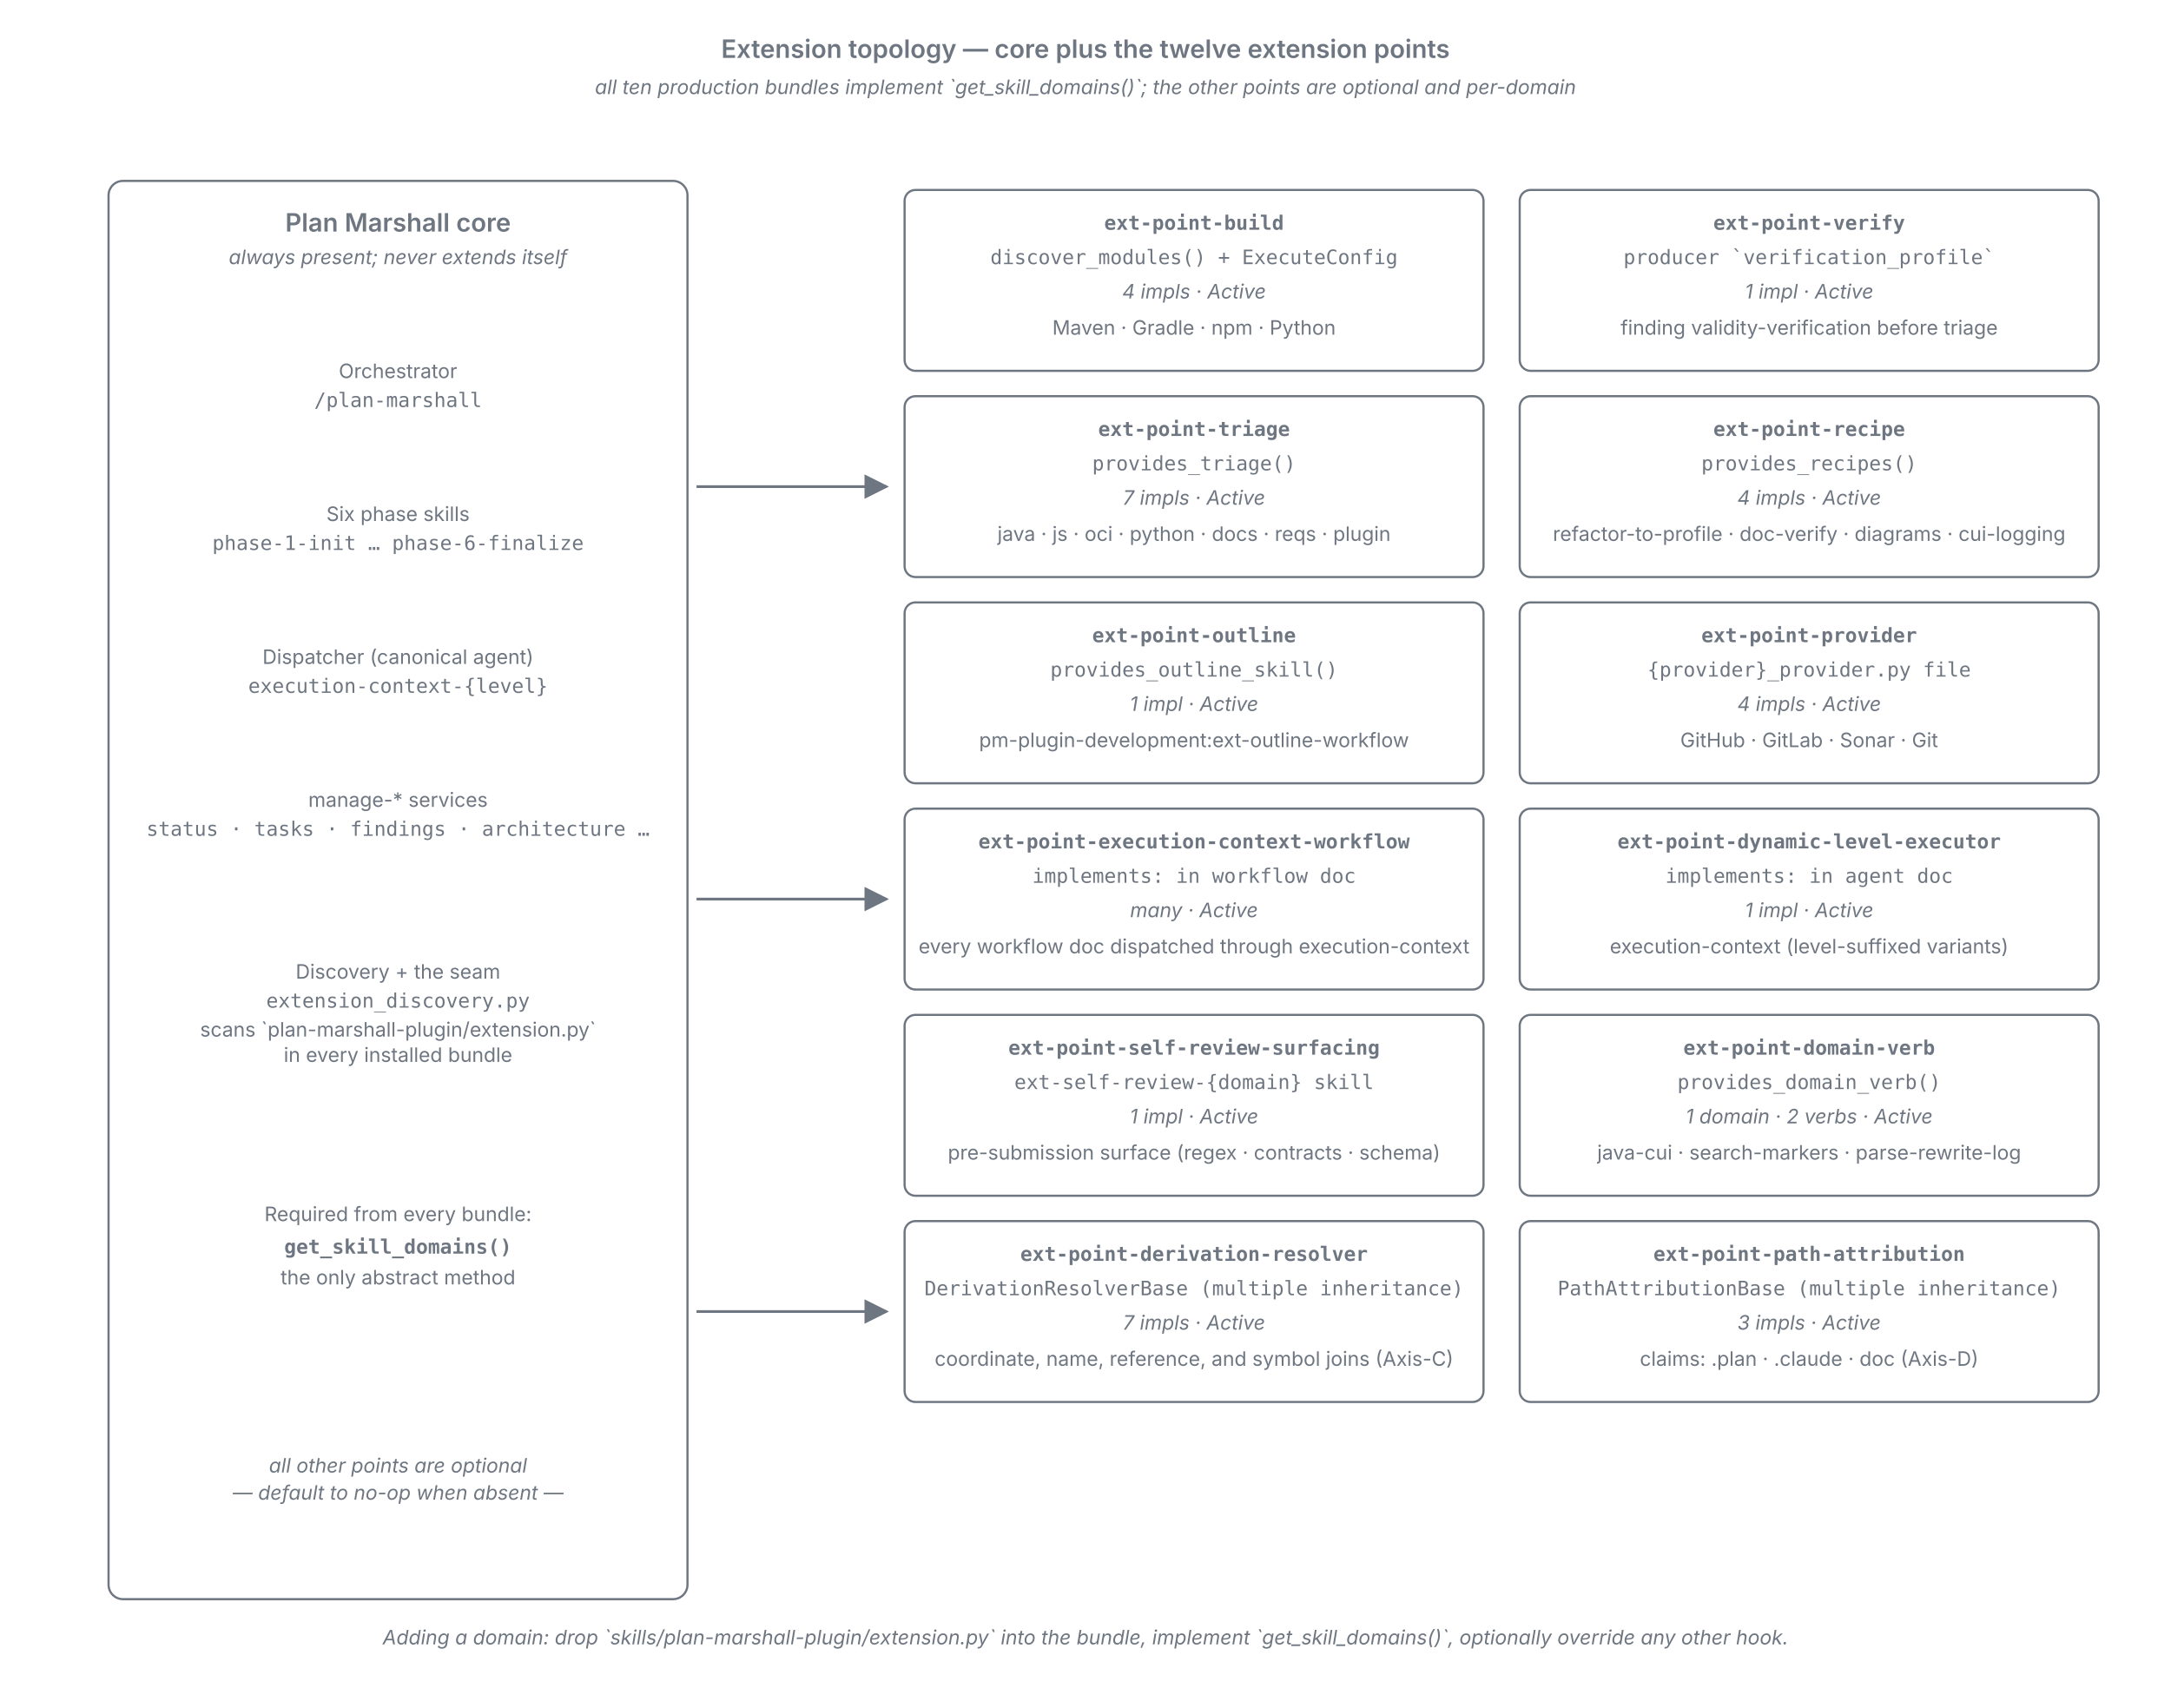
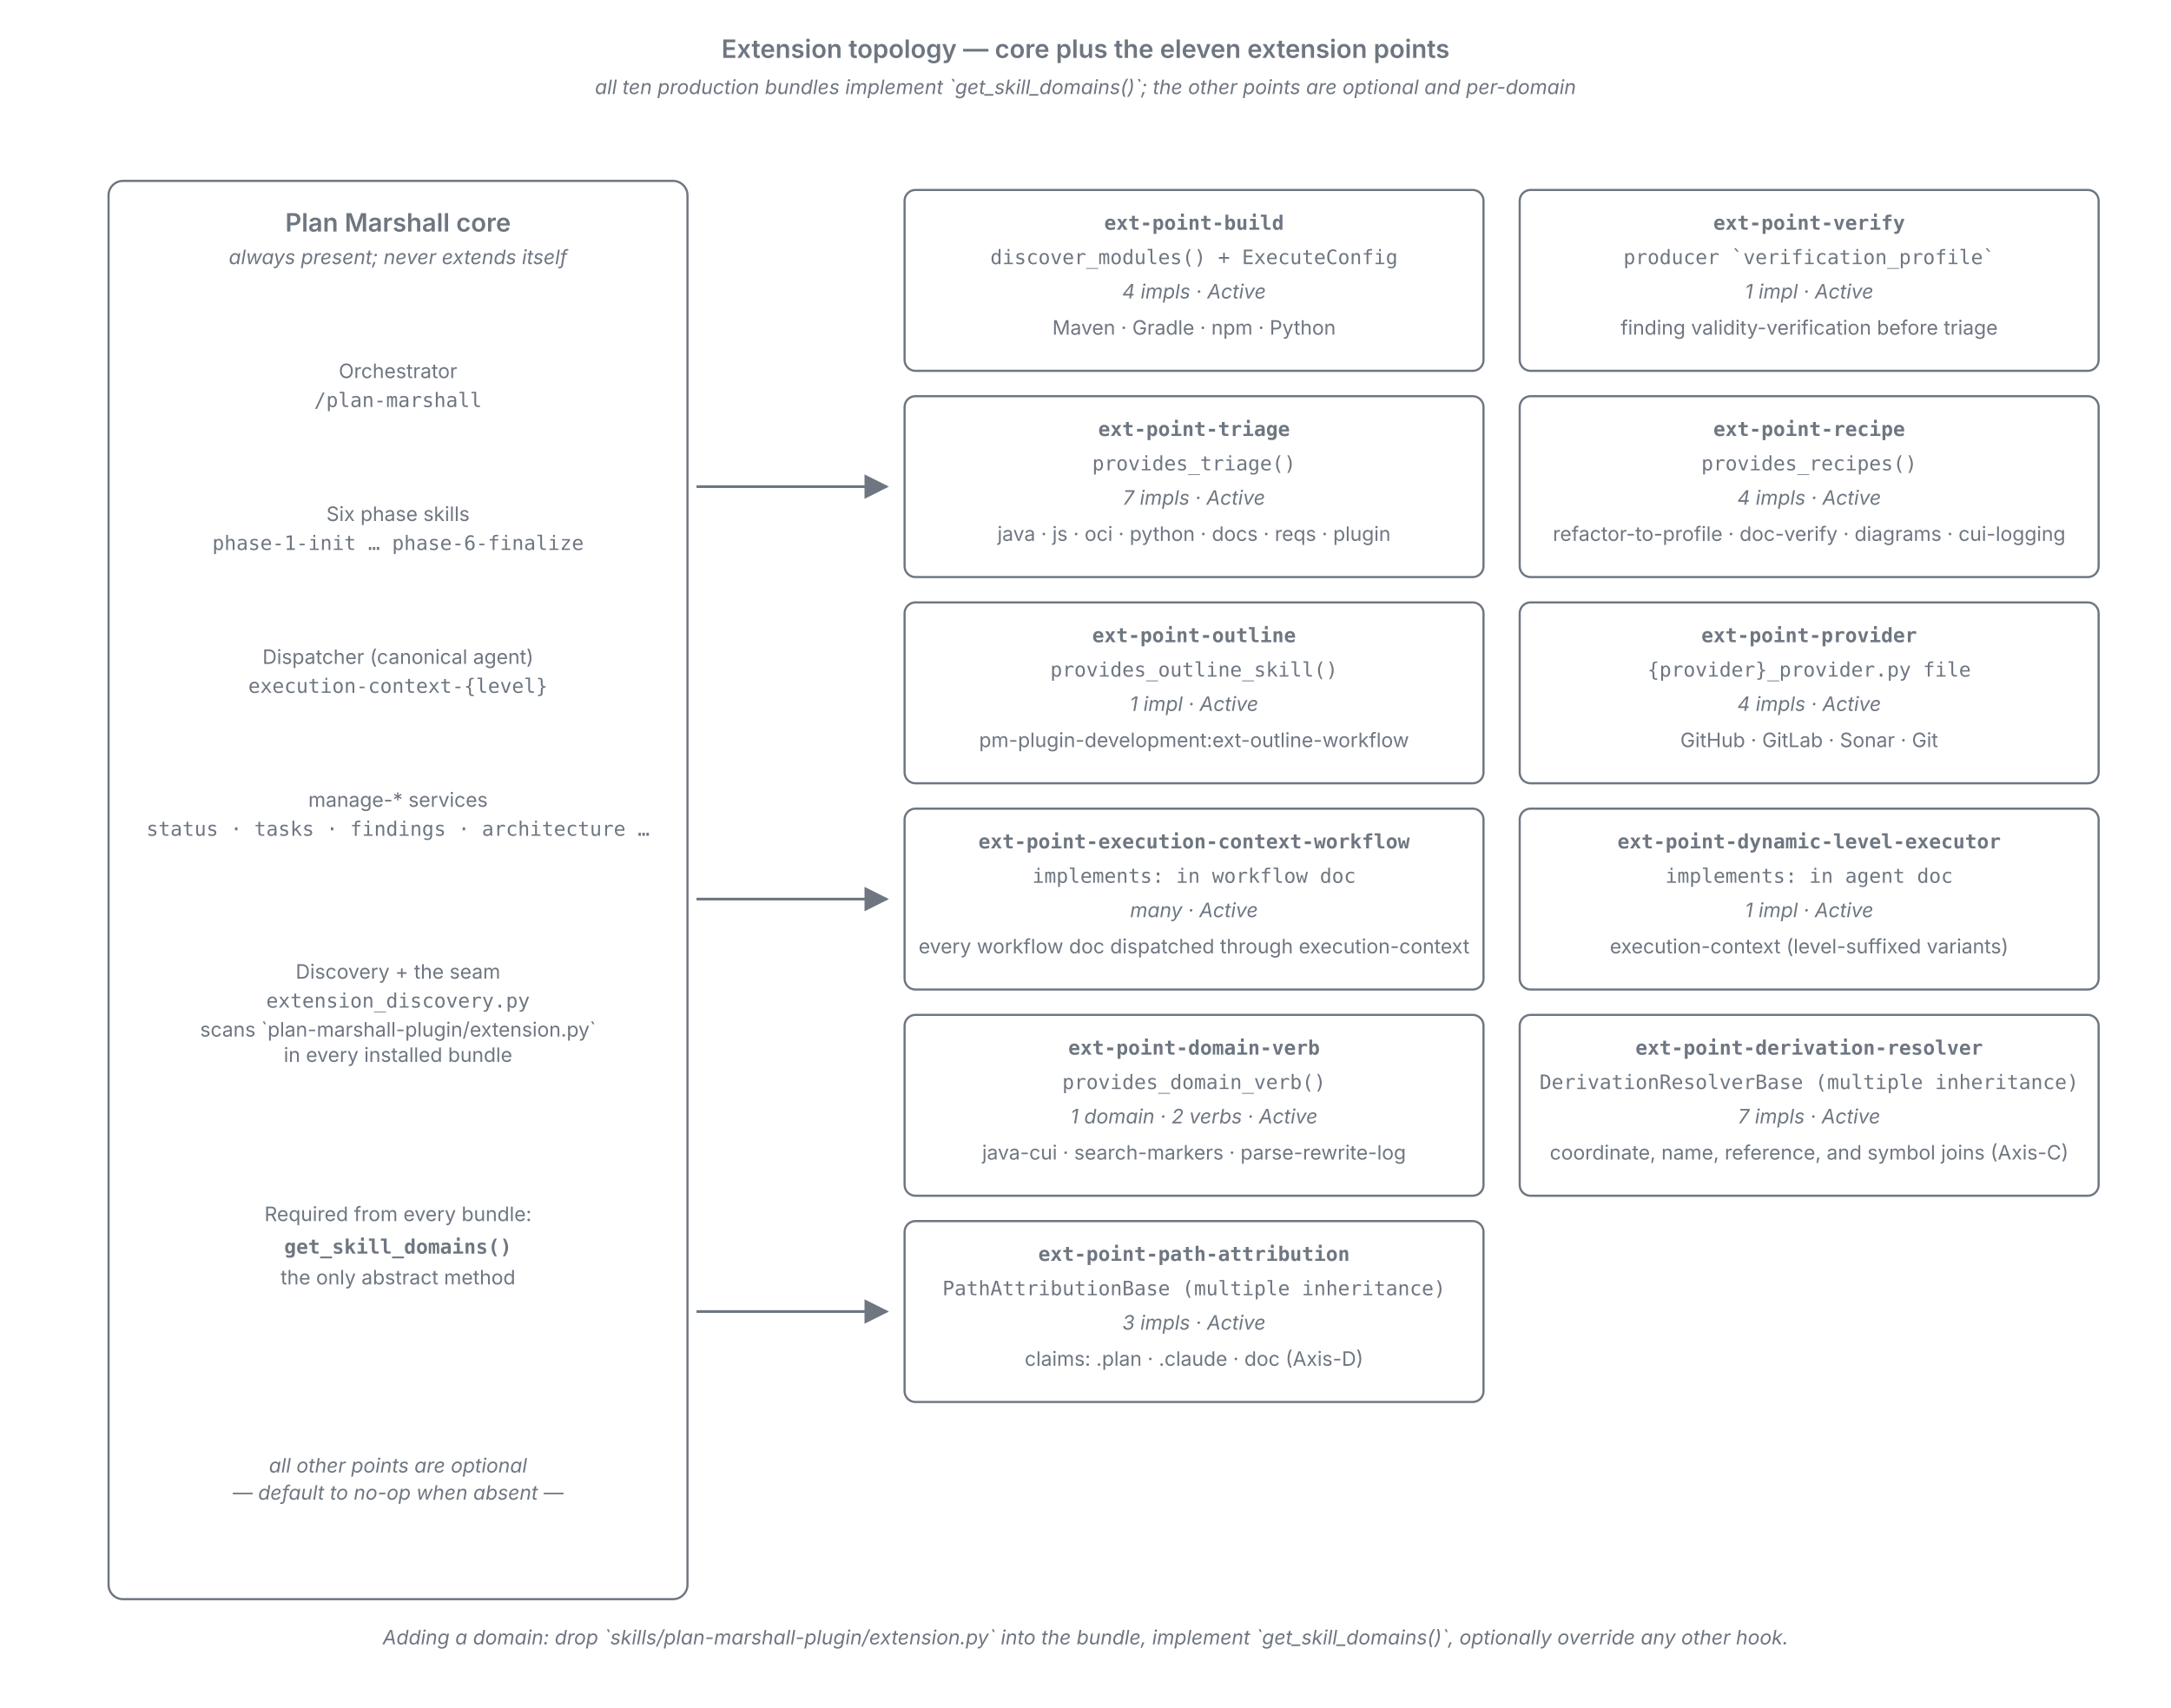
<svg xmlns="http://www.w3.org/2000/svg" viewBox="0 0 1200 944" role="img" aria-labelledby="title desc" font-family="ui-sans-serif, -apple-system, system-ui, 'Segoe UI', sans-serif">
  <defs>
    <marker id="arrow" viewBox="0 0 10 10" refX="9" refY="5" markerWidth="9" markerHeight="9" orient="auto">
      <path d="M0,0 L10,5 L0,10 z" class="arrow-fill" />
    </marker>
    <style>
      .col-header { font-size: 14px; font-weight: 600; fill: #6e7681; text-anchor: middle; }
      .col-sub    { font-size: 11px; fill: #6e7681; text-anchor: middle; font-style: italic; }
      .mono       { font-family: ui-monospace, 'SF Mono', Menlo, Consolas, monospace; font-size: 11px; fill: #6e7681; text-anchor: middle; }
      .axis-lbl   { font-size: 11px; fill: #6e7681; text-anchor: middle; font-style: italic; }
      .item       { font-size: 11px; fill: #6e7681; text-anchor: middle; }
      .stroke     { stroke: #6e7681; stroke-width: 1.2; fill: none; }
      .arrow      { stroke: #6e7681; stroke-width: 1.5; fill: none; }
      .arrow-fill { fill: #6e7681; }
    </style>
  </defs>
-   <text x="600" y="32" class="col-header">Extension topology — core plus the twelve extension points</text>
+   <text x="600" y="32" class="col-header">Extension topology — core plus the eleven extension points</text>
  <text x="600" y="52" class="col-sub">all ten production bundles implement `get_skill_domains()`; the other points are optional and per-domain</text>
  <rect class="stroke" x="60" y="100" width="320" height="784" rx="8" ry="8" />
  <text x="220" y="128" class="col-header">Plan Marshall core</text>
  <text x="220" y="146" class="col-sub">always present; never extends itself</text>
  <text x="220" y="209" class="item">Orchestrator</text>
  <text x="220" y="225" class="mono">/plan-marshall</text>
  <text x="220" y="288" class="item">Six phase skills</text>
  <text x="220" y="304" class="mono">phase-1-init … phase-6-finalize</text>
  <text x="220" y="367" class="item">Dispatcher (canonical agent)</text>
  <text x="220" y="383" class="mono">execution-context-{level}</text>
  <text x="220" y="446" class="item">manage-* services</text>
  <text x="220" y="462" class="mono">status · tasks · findings · architecture …</text>
  <text x="220" y="541" class="item">Discovery + the seam</text>
  <text x="220" y="557" class="mono">extension_discovery.py</text>
  <text x="220" y="573" class="item">scans `plan-marshall-plugin/extension.py`</text>
  <text x="220" y="587" class="item">in every installed bundle</text>
  <text x="220" y="675" class="item">Required from every bundle:</text>
  <text x="220" y="693" class="mono" style="font-weight: 700">get_skill_domains()</text>
  <text x="220" y="710" class="item">the only abstract method</text>
  <text x="220" y="814" class="col-sub">all other points are optional</text>
  <text x="220" y="829" class="col-sub">— default to no-op when absent —</text>
  <line class="arrow" x1="385" y1="269" x2="490" y2="269" marker-end="url(#arrow)" />
  <line class="arrow" x1="385" y1="497" x2="490" y2="497" marker-end="url(#arrow)" />
  <line class="arrow" x1="385" y1="725" x2="490" y2="725" marker-end="url(#arrow)" />
  <rect class="stroke" x="500" y="105" width="320" height="100" rx="6" ry="6" />
  <text x="660" y="127" class="mono" style="font-weight: 700">ext-point-build</text>
  <text x="660" y="146" class="mono">discover_modules() + ExecuteConfig</text>
  <text x="660" y="165" class="col-sub">4 impls · Active</text>
  <text x="660" y="185" class="item">Maven · Gradle · npm · Python</text>
  <rect class="stroke" x="840" y="105" width="320" height="100" rx="6" ry="6" />
  <text x="1000" y="127" class="mono" style="font-weight: 700">ext-point-verify</text>
  <text x="1000" y="146" class="mono">producer `verification_profile`</text>
  <text x="1000" y="165" class="col-sub">1 impl · Active</text>
  <text x="1000" y="185" class="item">finding validity-verification before triage</text>
  <rect class="stroke" x="500" y="219" width="320" height="100" rx="6" ry="6" />
  <text x="660" y="241" class="mono" style="font-weight: 700">ext-point-triage</text>
  <text x="660" y="260" class="mono">provides_triage()</text>
  <text x="660" y="279" class="col-sub">7 impls · Active</text>
  <text x="660" y="299" class="item">java · js · oci · python · docs · reqs · plugin</text>
  <rect class="stroke" x="840" y="219" width="320" height="100" rx="6" ry="6" />
  <text x="1000" y="241" class="mono" style="font-weight: 700">ext-point-recipe</text>
  <text x="1000" y="260" class="mono">provides_recipes()</text>
  <text x="1000" y="279" class="col-sub">4 impls · Active</text>
  <text x="1000" y="299" class="item">refactor-to-profile · doc-verify · diagrams · cui-logging</text>
  <rect class="stroke" x="500" y="333" width="320" height="100" rx="6" ry="6" />
  <text x="660" y="355" class="mono" style="font-weight: 700">ext-point-outline</text>
  <text x="660" y="374" class="mono">provides_outline_skill()</text>
  <text x="660" y="393" class="col-sub">1 impl · Active</text>
  <text x="660" y="413" class="item">pm-plugin-development:ext-outline-workflow</text>
  <rect class="stroke" x="840" y="333" width="320" height="100" rx="6" ry="6" />
  <text x="1000" y="355" class="mono" style="font-weight: 700">ext-point-provider</text>
  <text x="1000" y="374" class="mono">{provider}_provider.py file</text>
  <text x="1000" y="393" class="col-sub">4 impls · Active</text>
  <text x="1000" y="413" class="item">GitHub · GitLab · Sonar · Git</text>
  <rect class="stroke" x="500" y="447" width="320" height="100" rx="6" ry="6" />
  <text x="660" y="469" class="mono" style="font-weight: 700">ext-point-execution-context-workflow</text>
  <text x="660" y="488" class="mono">implements: in workflow doc</text>
  <text x="660" y="507" class="col-sub">many · Active</text>
  <text x="660" y="527" class="item">every workflow doc dispatched through execution-context</text>
  <rect class="stroke" x="840" y="447" width="320" height="100" rx="6" ry="6" />
  <text x="1000" y="469" class="mono" style="font-weight: 700">ext-point-dynamic-level-executor</text>
  <text x="1000" y="488" class="mono">implements: in agent doc</text>
  <text x="1000" y="507" class="col-sub">1 impl · Active</text>
  <text x="1000" y="527" class="item">execution-context (level-suffixed variants)</text>
  <rect class="stroke" x="500" y="561" width="320" height="100" rx="6" ry="6" />
-   <text x="660" y="583" class="mono" style="font-weight: 700">ext-point-self-review-surfacing</text>
-   <text x="660" y="602" class="mono">ext-self-review-{domain} skill</text>
-   <text x="660" y="621" class="col-sub">1 impl · Active</text>
-   <text x="660" y="641" class="item">pre-submission surface (regex · contracts · schema)</text>
+   <text x="660" y="583" class="mono" style="font-weight: 700">ext-point-domain-verb</text>
+   <text x="660" y="602" class="mono">provides_domain_verb()</text>
+   <text x="660" y="621" class="col-sub">1 domain · 2 verbs · Active</text>
+   <text x="660" y="641" class="item">java-cui · search-markers · parse-rewrite-log</text>
  <rect class="stroke" x="840" y="561" width="320" height="100" rx="6" ry="6" />
-   <text x="1000" y="583" class="mono" style="font-weight: 700">ext-point-domain-verb</text>
-   <text x="1000" y="602" class="mono">provides_domain_verb()</text>
-   <text x="1000" y="621" class="col-sub">1 domain · 2 verbs · Active</text>
-   <text x="1000" y="641" class="item">java-cui · search-markers · parse-rewrite-log</text>
+   <text x="1000" y="583" class="mono" style="font-weight: 700">ext-point-derivation-resolver</text>
+   <text x="1000" y="602" class="mono">DerivationResolverBase (multiple inheritance)</text>
+   <text x="1000" y="621" class="col-sub">7 impls · Active</text>
+   <text x="1000" y="641" class="item">coordinate, name, reference, and symbol joins (Axis-C)</text>
  <rect class="stroke" x="500" y="675" width="320" height="100" rx="6" ry="6" />
-   <text x="660" y="697" class="mono" style="font-weight: 700">ext-point-derivation-resolver</text>
-   <text x="660" y="716" class="mono">DerivationResolverBase (multiple inheritance)</text>
-   <text x="660" y="735" class="col-sub">7 impls · Active</text>
-   <text x="660" y="755" class="item">coordinate, name, reference, and symbol joins (Axis-C)</text>
-   <rect class="stroke" x="840" y="675" width="320" height="100" rx="6" ry="6" />
-   <text x="1000" y="697" class="mono" style="font-weight: 700">ext-point-path-attribution</text>
-   <text x="1000" y="716" class="mono">PathAttributionBase (multiple inheritance)</text>
-   <text x="1000" y="735" class="col-sub">3 impls · Active</text>
-   <text x="1000" y="755" class="item">claims: .plan · .claude · doc (Axis-D)</text>
+   <text x="660" y="697" class="mono" style="font-weight: 700">ext-point-path-attribution</text>
+   <text x="660" y="716" class="mono">PathAttributionBase (multiple inheritance)</text>
+   <text x="660" y="735" class="col-sub">3 impls · Active</text>
+   <text x="660" y="755" class="item">claims: .plan · .claude · doc (Axis-D)</text>
  <text x="600" y="909" class="col-sub">Adding a domain: drop `skills/plan-marshall-plugin/extension.py` into the bundle, implement `get_skill_domains()`, optionally override any other hook.</text>
</svg>
